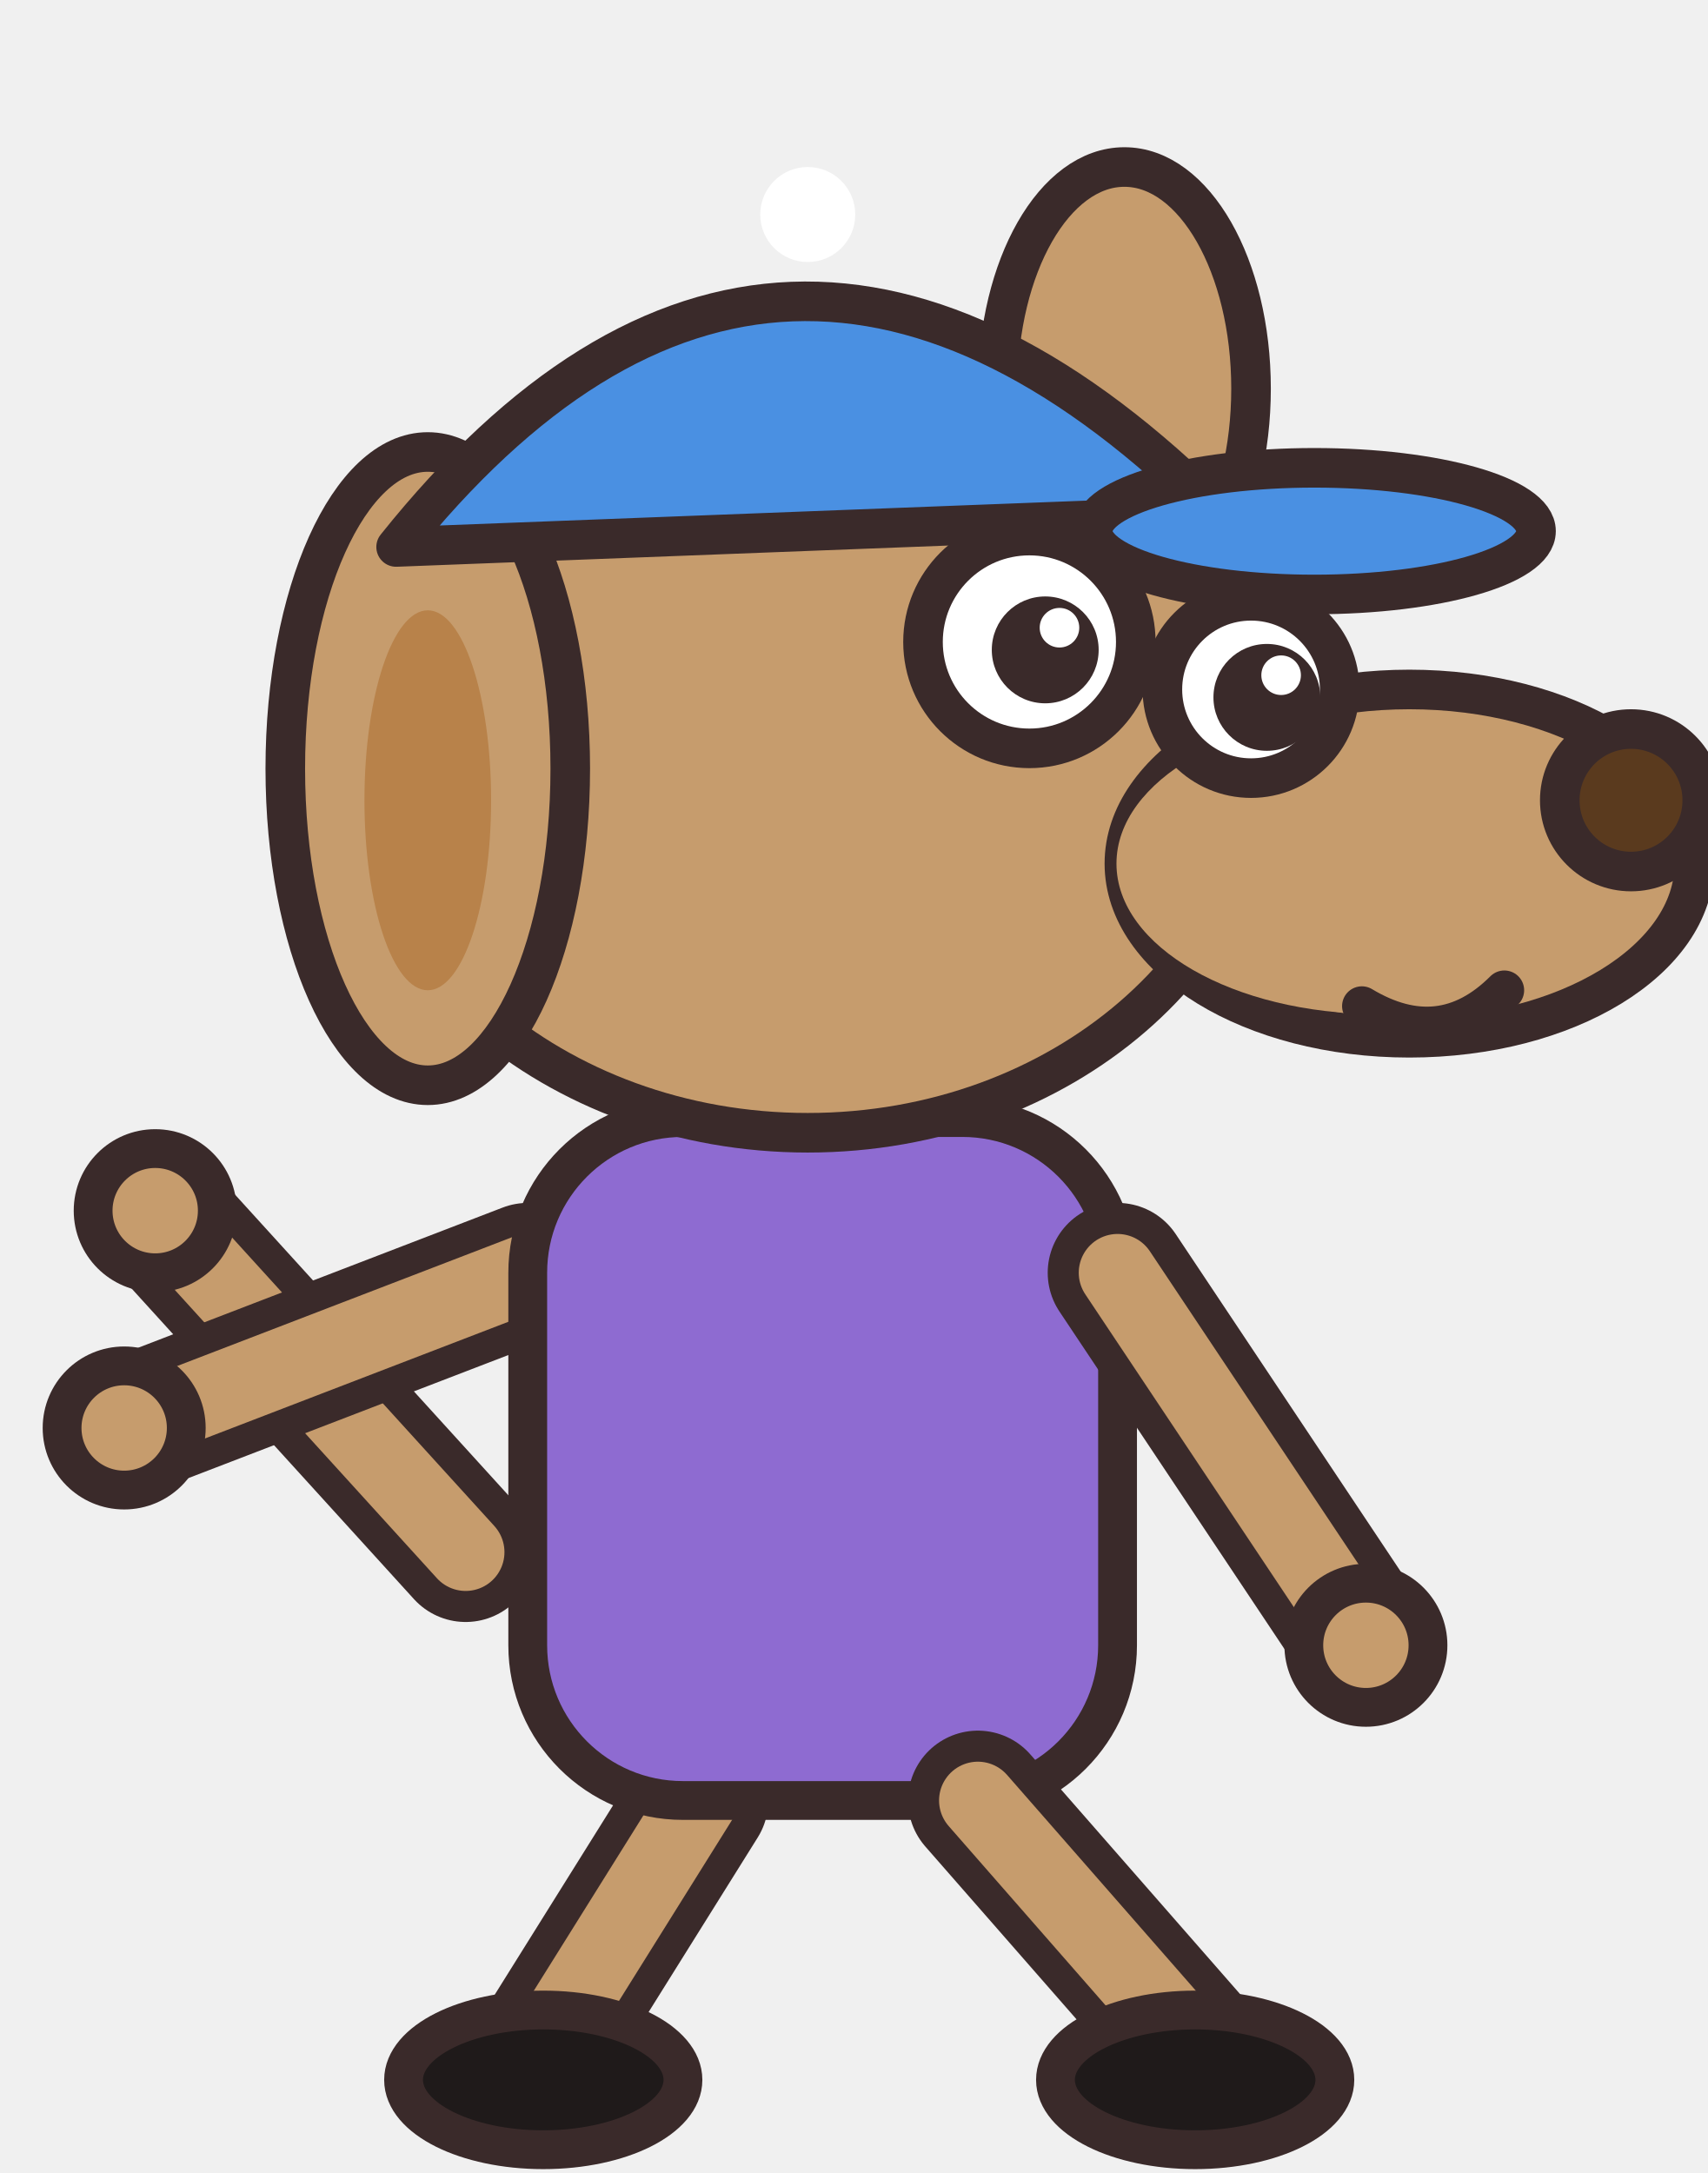
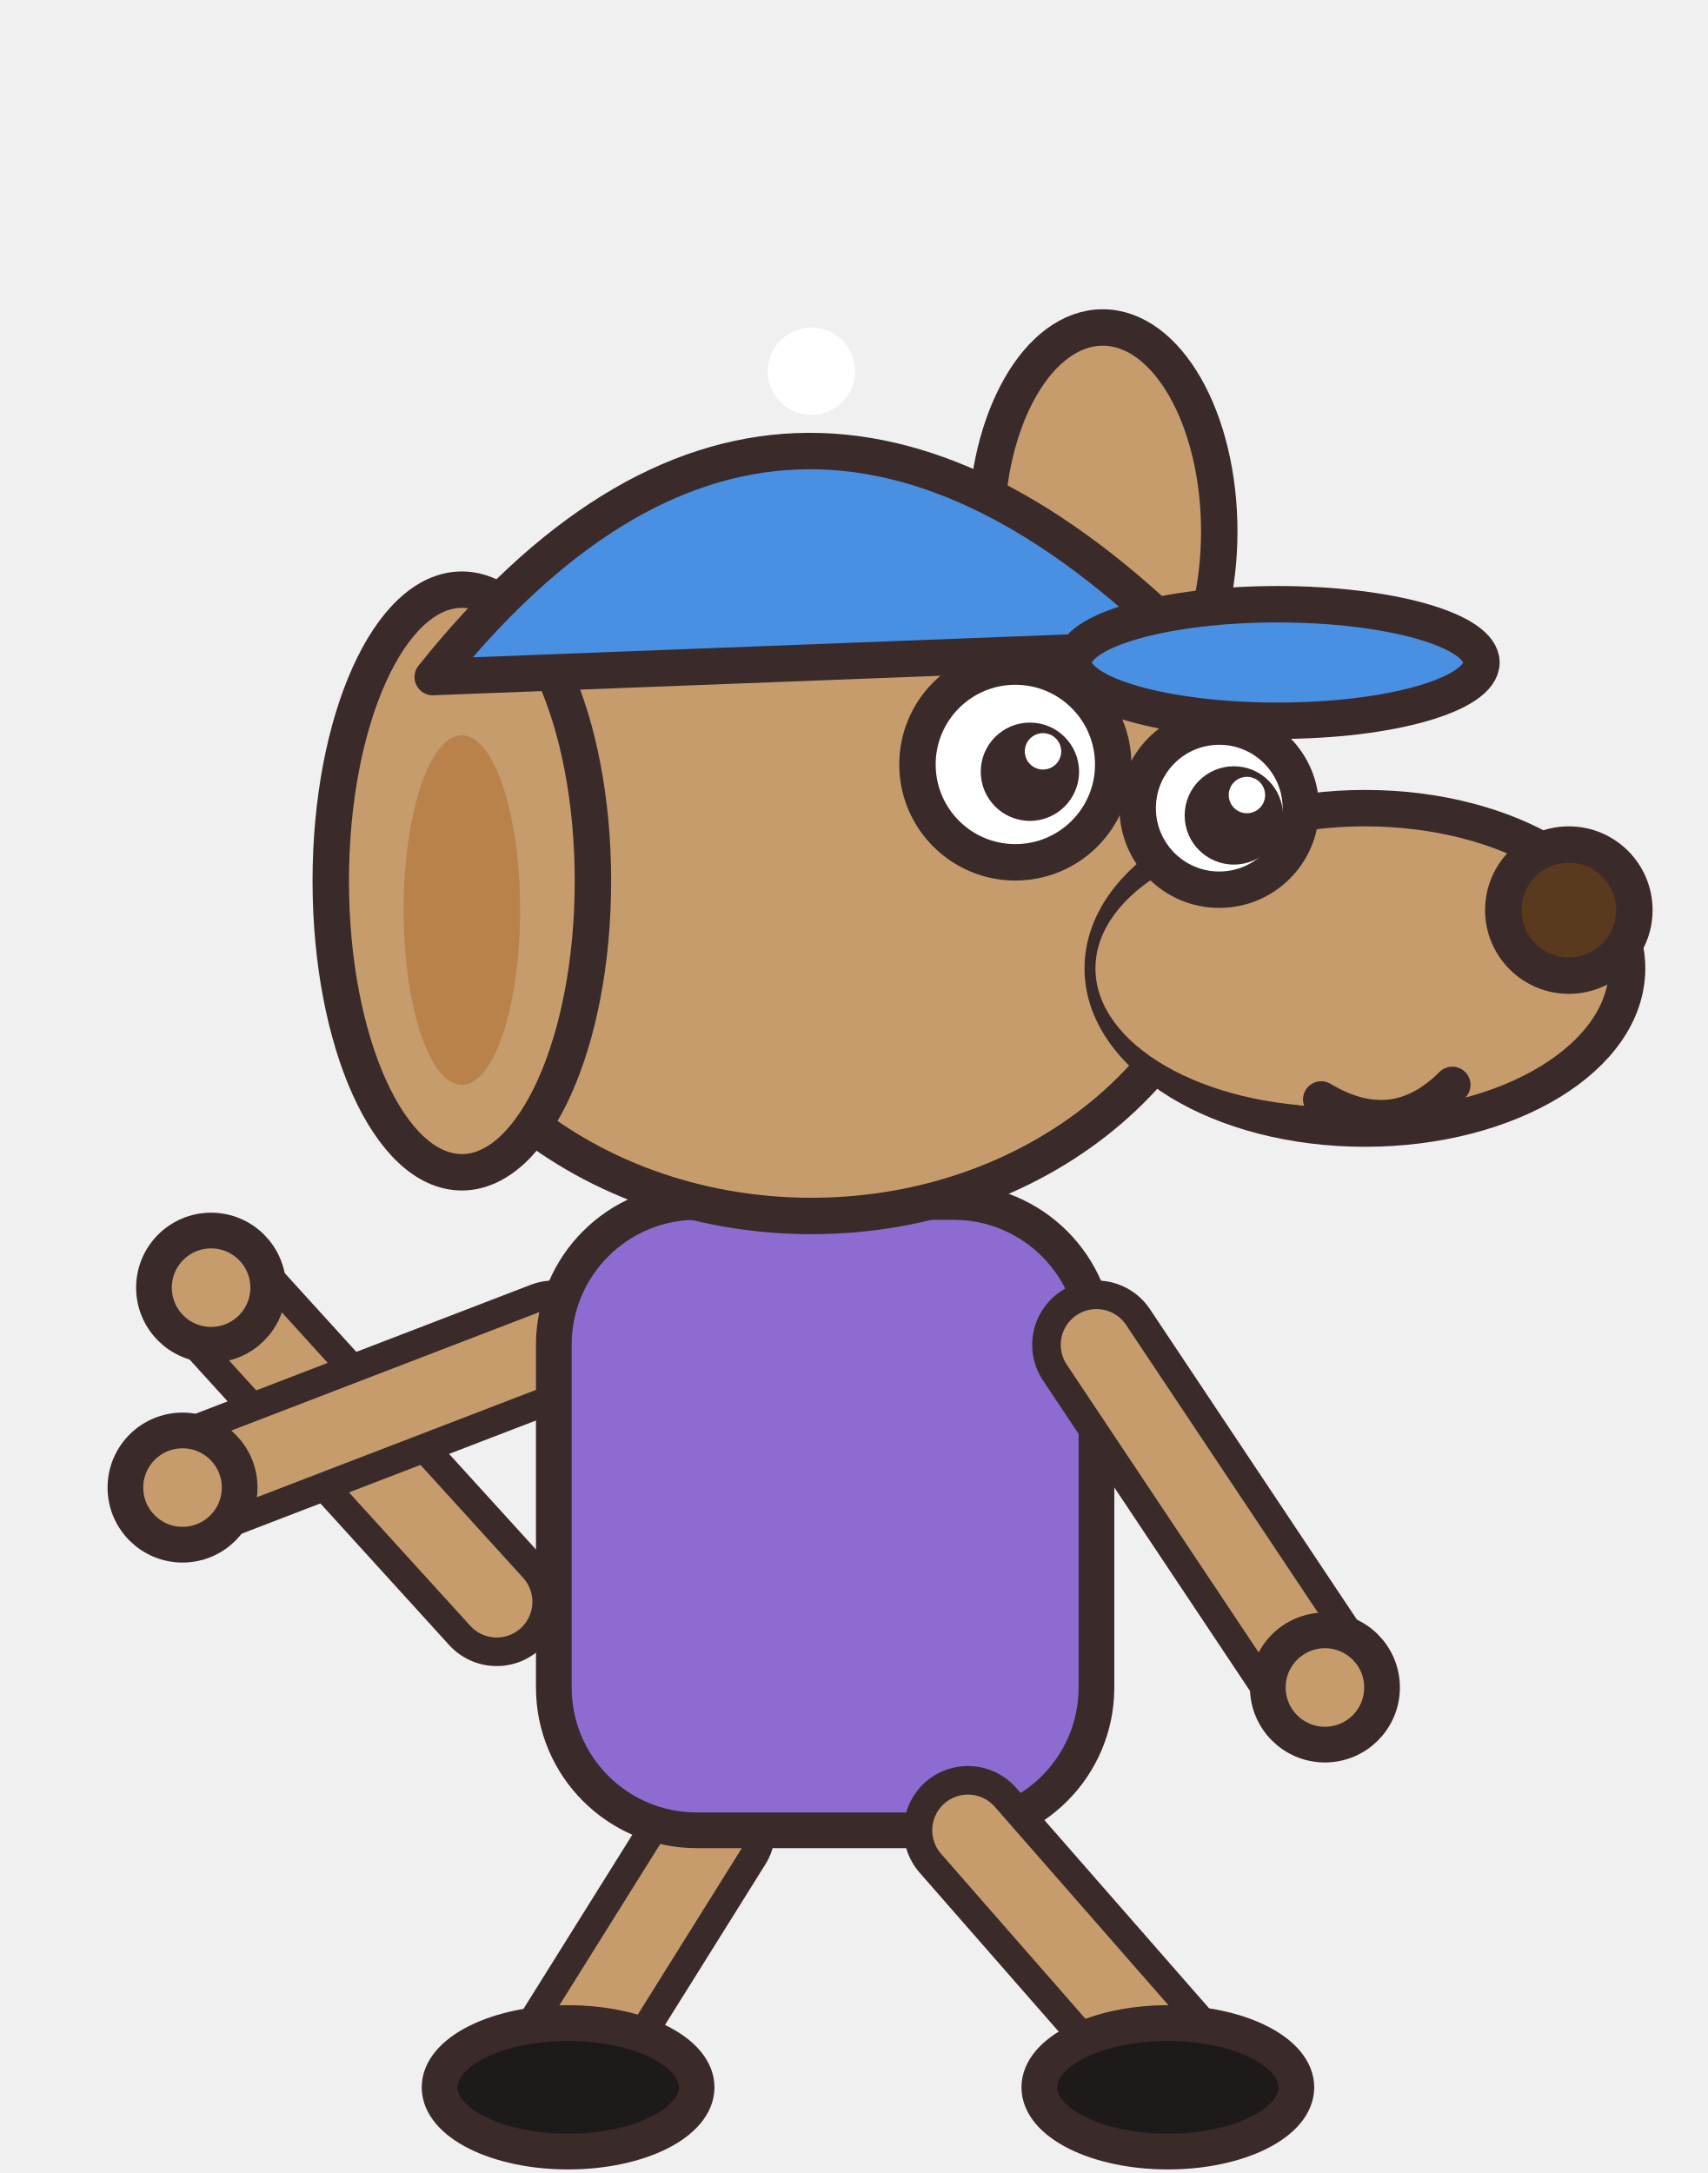
<svg xmlns="http://www.w3.org/2000/svg" viewBox="0 0 110 140">
-   <g stroke="#3a2a2a" stroke-linecap="round" stroke-linejoin="round" stroke-width="2.5">
+   <g stroke="#3a2a2a" stroke-linecap="round" stroke-linejoin="round" stroke-width="2.5" transform="matrix(.92 0 0 .92 4.4 11.2)">
    <path stroke-width="9" d="M30 100 10 78" />
    <path stroke="#c69c6d" stroke-width="5" d="M30 100 10 78" />
    <circle cx="10" cy="78" r="4" fill="#c69c6d" />
    <path stroke-width="9" d="m45 116-10 16" />
    <path stroke="#c69c6d" stroke-width="5" d="m45 116-10 16" />
    <ellipse cx="35" cy="134" fill="#1f1a1a" rx="9" ry="4.5" />
    <path stroke-width="9" d="M34 82 8 92" />
    <path stroke="#c69c6d" stroke-width="5" d="M34 82 8 92" />
    <circle cx="8" cy="92" r="4" fill="#c69c6d" />
    <rect width="38" height="44" x="34" y="72" fill="#8e6bd1" rx="10" />
    <path stroke-width="9" d="m63 116 14 16" />
    <path stroke="#c69c6d" stroke-width="5" d="m63 116 14 16" />
    <ellipse cx="77" cy="134" fill="#1f1a1a" rx="9" ry="4.5" />
    <g transform="translate(-1 -1.48)scale(1.02)">
      <ellipse cx="72" cy="26" fill="#c69c6d" rx="8" ry="14" />
      <ellipse cx="52" cy="48" fill="#c69c6d" rx="29" ry="25" />
      <ellipse cx="90" cy="56" fill="#c69c6d" rx="18" ry="11" />
      <ellipse cx="88" cy="56" fill="#c69c6d" stroke="none" rx="16.5" ry="9.5" />
      <circle cx="104" cy="52" r="4.5" fill="#5a3a1e" />
      <path fill="none" d="M96 64q-4 4-9 1" />
      <circle cx="66" cy="42" r="6.72" fill="#fff" />
      <circle cx="67" cy="42.5" r="3.375" fill="#3a2a2a" stroke="none" />
      <circle cx="67.9" cy="41.1" r="1.25" fill="#fff" stroke="none" />
      <circle cx="80" cy="45" r="5.6" fill="#fff" />
      <circle cx="81" cy="45.5" r="3.375" fill="#3a2a2a" stroke="none" />
      <circle cx="81.9" cy="44.1" r="1.25" fill="#fff" stroke="none" />
      <ellipse cx="28" cy="50" fill="#c69c6d" rx="9" ry="20" />
      <ellipse cx="28" cy="52" fill="#b8824a" stroke="none" rx="4" ry="12" />
      <path fill="#4a90e2" d="M26 36q24-30 52-2Z" />
      <ellipse cx="84" cy="35" fill="#4a90e2" rx="14" ry="4" />
      <circle cx="52" cy="15" r="3" fill="#fff" stroke="none" />
    </g>
    <path stroke-width="9" d="m72 82 16 24" />
    <path stroke="#c69c6d" stroke-width="5" d="m72 82 16 24" />
    <circle cx="88" cy="106" r="4" fill="#c69c6d" />
  </g>
</svg>
